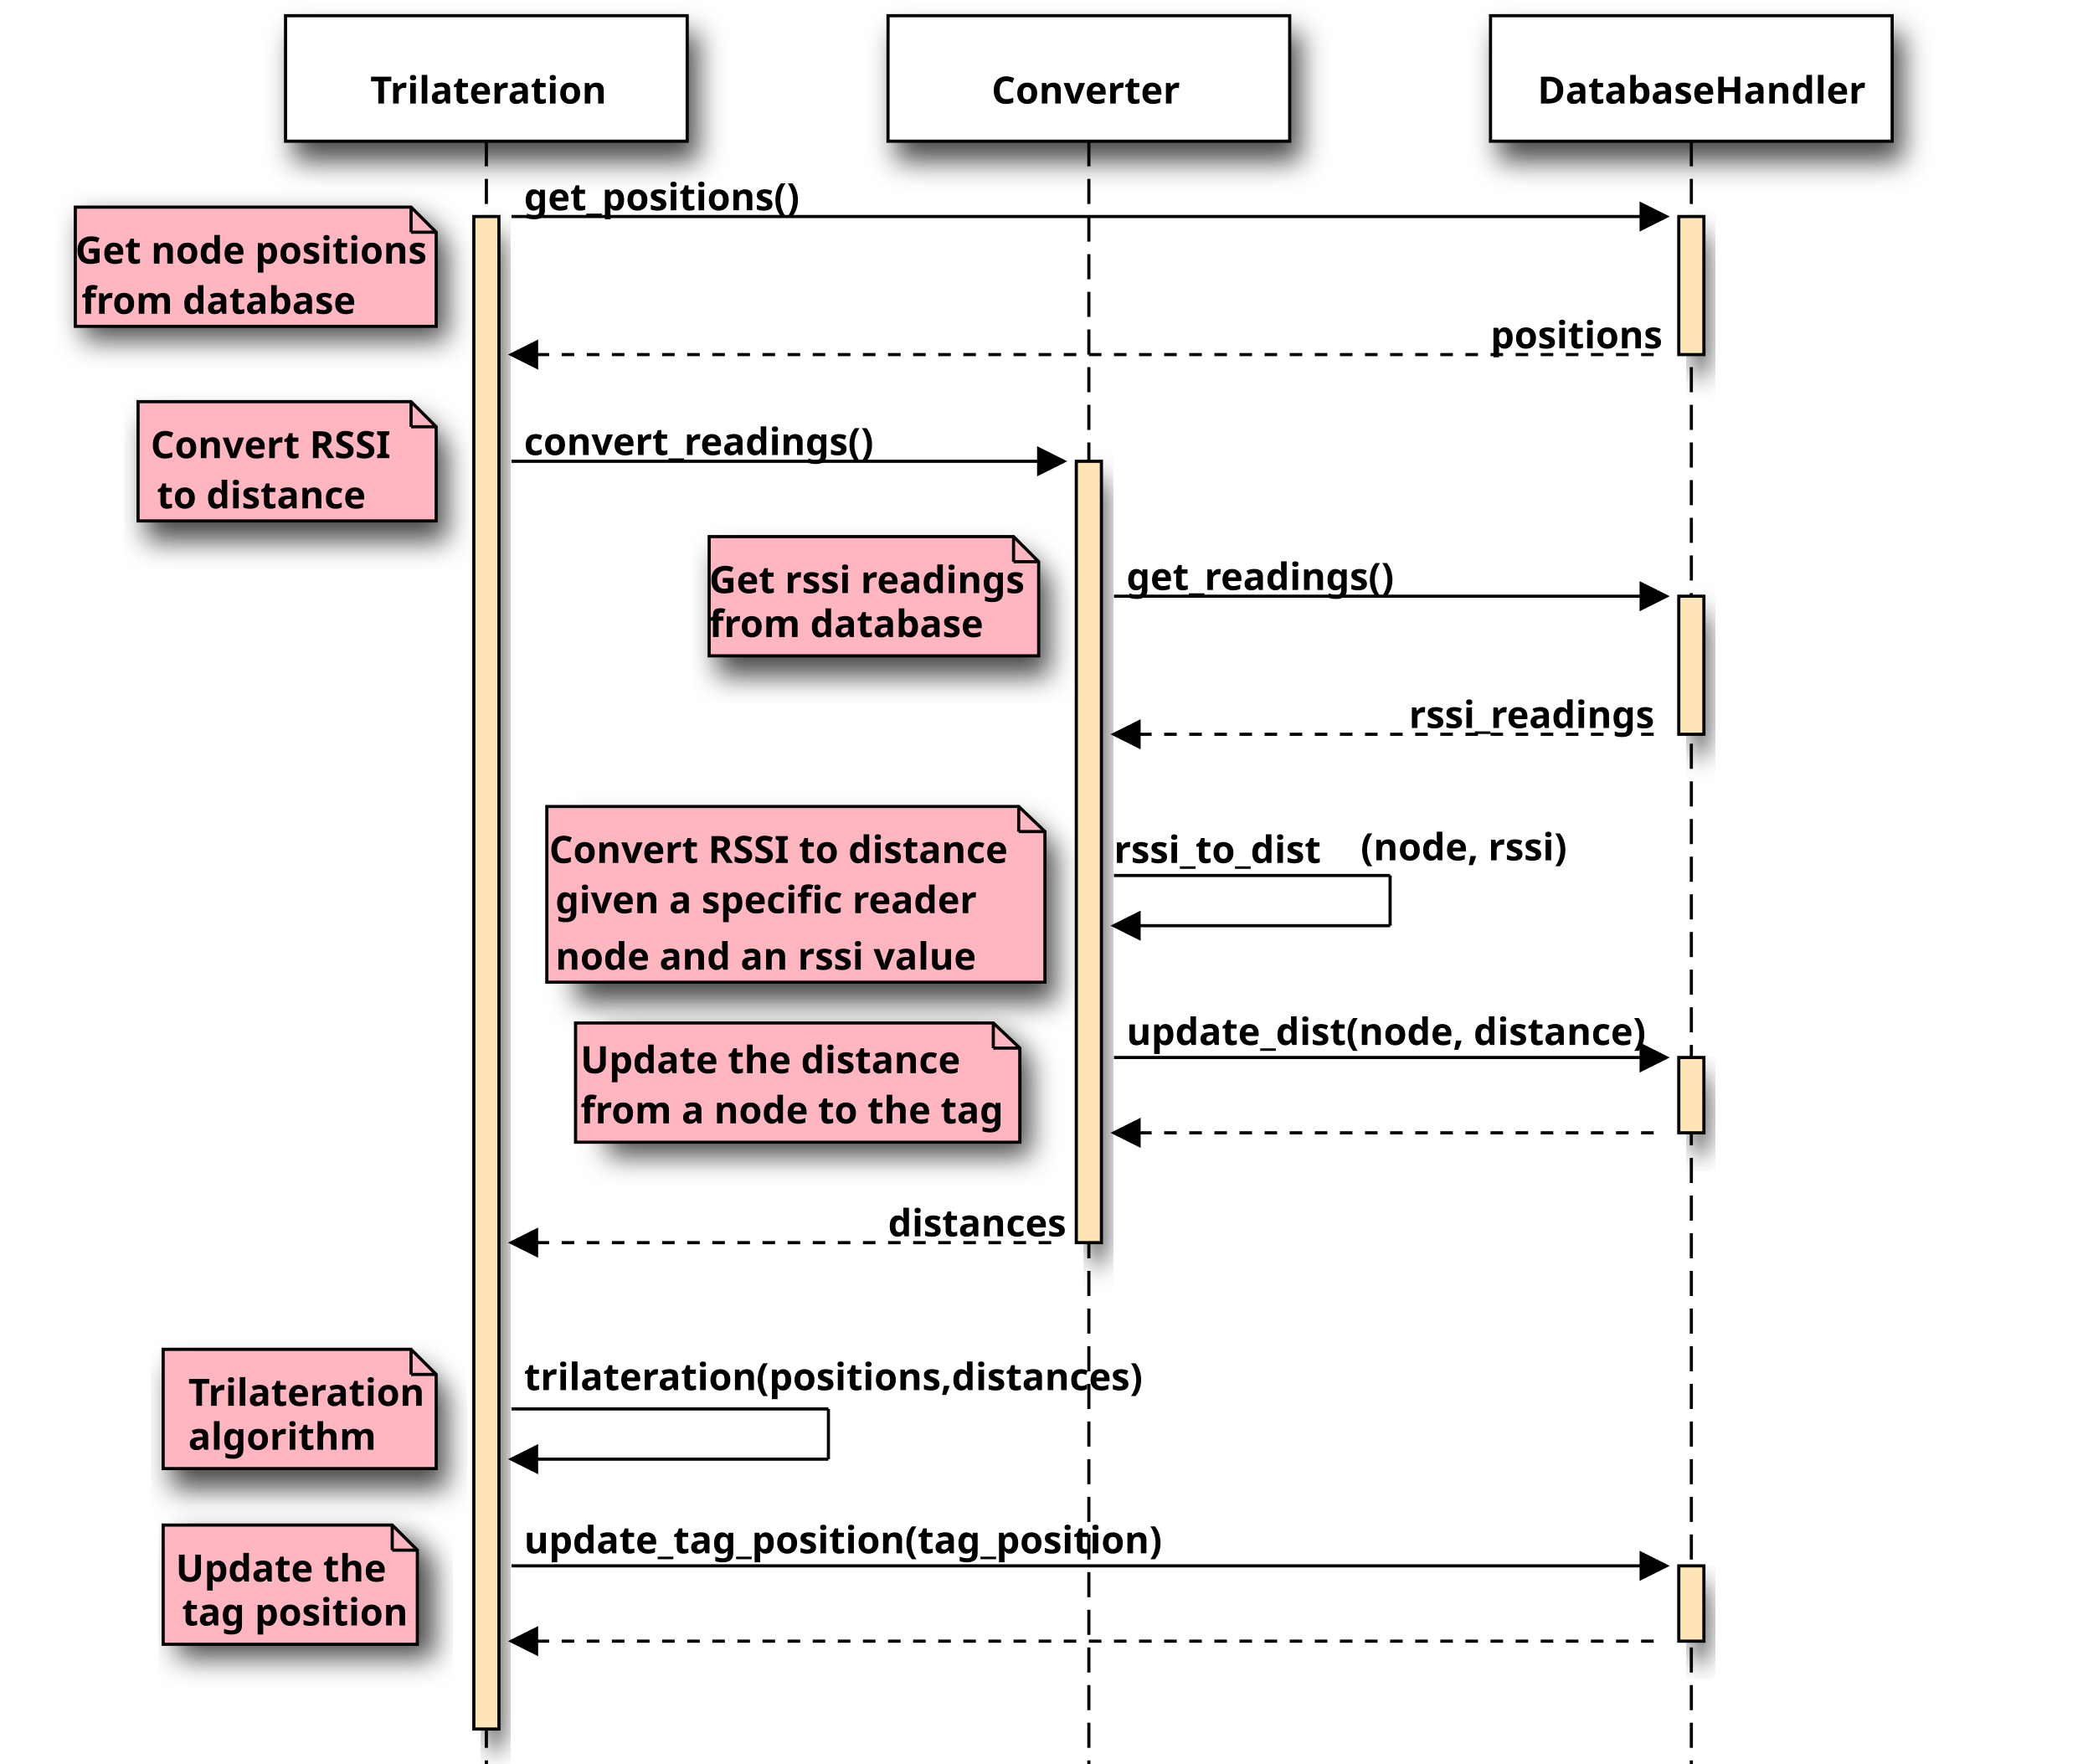
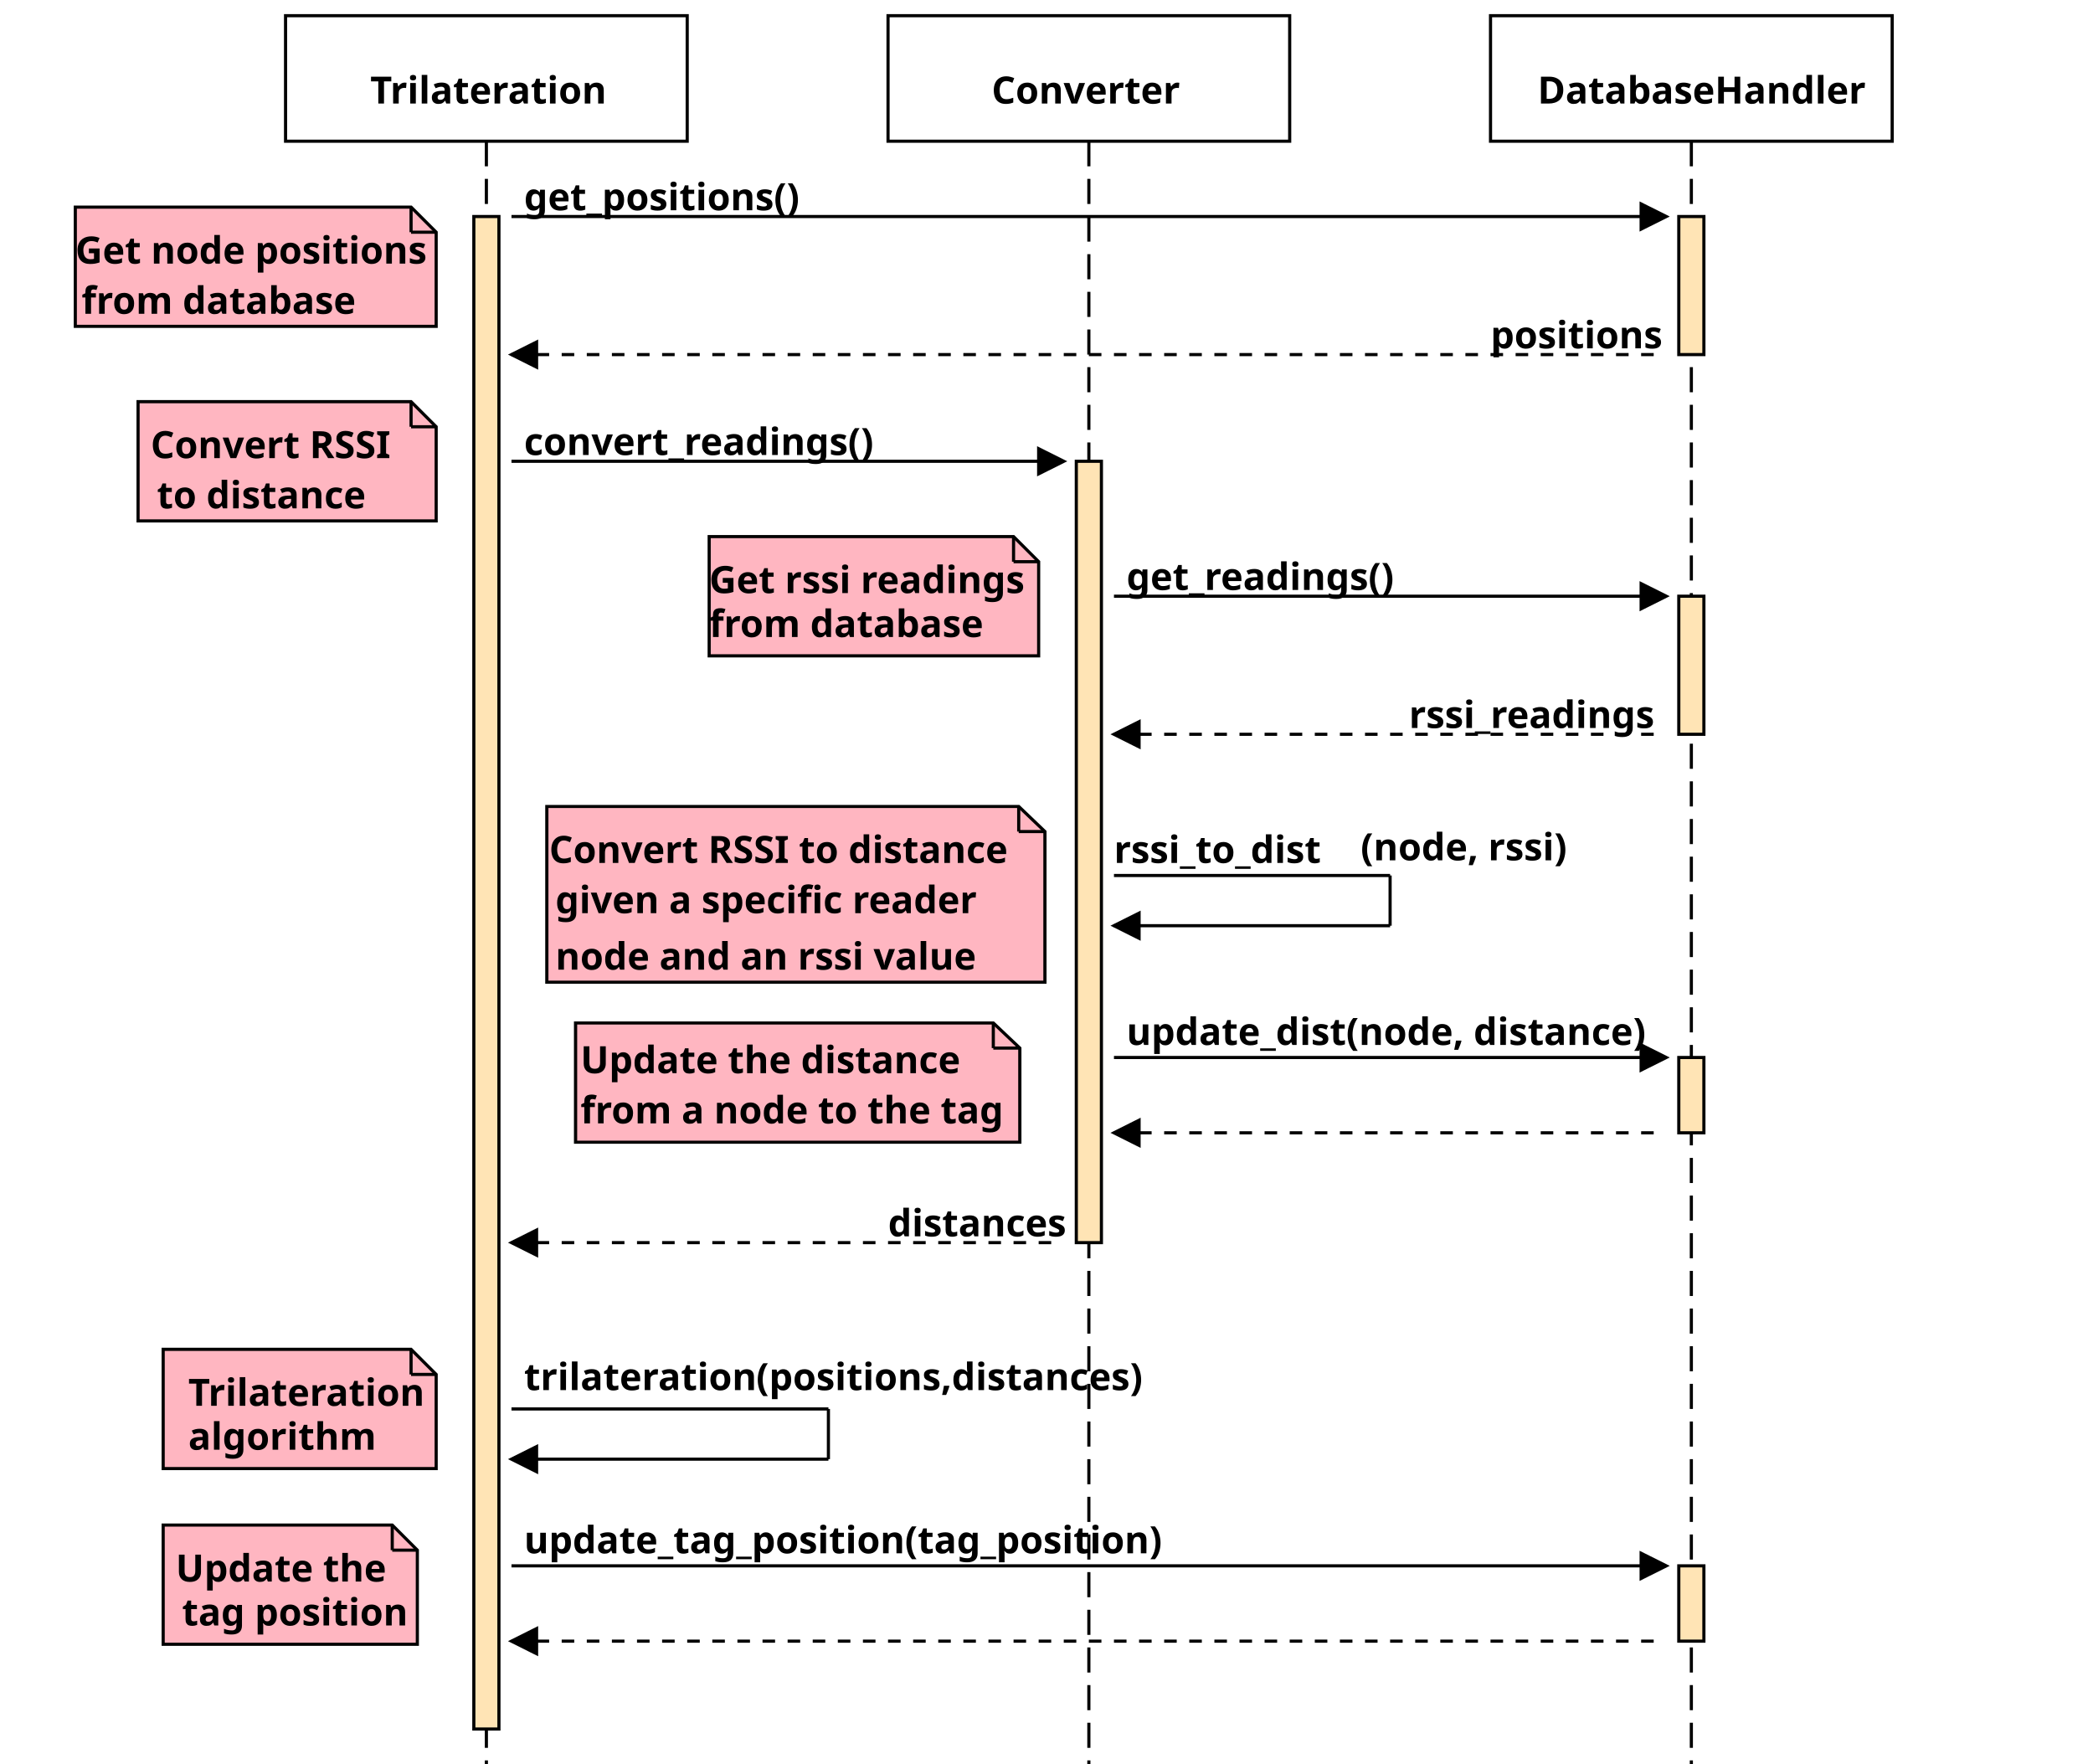
<svg xmlns="http://www.w3.org/2000/svg" viewBox="0 0 667 562" id="svg2" version="1.1" width="100%" height="100%">
  <defs id="defs_block">
    <filter height="1.504" id="filter_blur" width="1.157" x="-0.079" y="-0.252">
      <feGaussianBlur id="feGaussianBlur3780" stdDeviation="4.2" />
    </filter>
  </defs>
-   <rect fill="rgb(0,0,0)" height="482" style="filter:url(#filter_blur);opacity:0.7;fill-opacity:1" width="8" x="154" y="75" id="rect11" />
-   <rect fill="rgb(0,0,0)" height="249" style="filter:url(#filter_blur);opacity:0.7;fill-opacity:1" width="8" x="346" y="153" id="rect13" />
-   <rect fill="rgb(0,0,0)" height="44" style="filter:url(#filter_blur);opacity:0.7;fill-opacity:1" width="8" x="538" y="75" id="rect15" />
-   <rect fill="rgb(0,0,0)" height="44" style="filter:url(#filter_blur);opacity:0.7;fill-opacity:1" width="8" x="538" y="196" id="rect17" />
-   <rect fill="rgb(0,0,0)" height="24" style="filter:url(#filter_blur);opacity:0.7;fill-opacity:1" width="8" x="538" y="343" id="rect19" />
-   <rect fill="rgb(0,0,0)" height="24" style="filter:url(#filter_blur);opacity:0.7;fill-opacity:1" width="8" x="538" y="505" id="rect21" />
-   <polygon points="134,56 142,64 142,94 27,94 27,56 27,56 " style="opacity:0.7;fill:#000000;fill-opacity:1;stroke:#000000;filter:url(#filter_blur)" id="polygon23" transform="translate(0,14)" />
-   <polygon fill="rgb(0,0,0)" points="47,134 134,134 142,142 142,172 47,172 47,134" stroke="rgb(0,0,0)" style="filter:url(#filter_blur);opacity:0.7;fill-opacity:1" id="polygon25" />
-   <polygon fill="rgb(0,0,0)" points="229,177 326,177 334,185 334,215 229,215 229,177" stroke="rgb(0,0,0)" style="filter:url(#filter_blur);opacity:0.7;fill-opacity:1" id="polygon27" />
-   <polygon points="334,273 334,321 182,321 182,265 182,265 326,265 " style="opacity:0.7;fill:#000000;fill-opacity:1;stroke:#000000;filter:url(#filter_blur)" id="polygon29" transform="translate(2,-2)" />
-   <polygon points="200,324 326,324 334,332 334,362 200,362 200,324 " style="opacity:0.7;fill:#000000;fill-opacity:1;stroke:#000000;filter:url(#filter_blur)" id="polygon31" transform="translate(-6,6)" />
-   <polygon fill="rgb(0,0,0)" points="55,436 134,436 142,444 142,474 55,474 55,436" stroke="rgb(0,0,0)" style="filter:url(#filter_blur);opacity:0.7;fill-opacity:1" id="polygon33" />
-   <polygon points="61,486 134,486 142,494 142,524 61,524 61,486 " style="opacity:0.7;fill:#000000;fill-opacity:1;stroke:#000000;filter:url(#filter_blur)" id="polygon35" transform="translate(-4,4)" />
-   <rect fill="rgb(0,0,0)" height="40" stroke="rgb(0,0,0)" style="filter:url(#filter_blur);opacity:0.7;fill-opacity:1" width="128" x="94" y="11" id="rect37" />
-   <rect fill="rgb(0,0,0)" height="40" stroke="rgb(0,0,0)" style="filter:url(#filter_blur);opacity:0.7;fill-opacity:1" width="128" x="286" y="11" id="rect39" />
-   <rect fill="rgb(0,0,0)" height="40" stroke="rgb(0,0,0)" style="filter:url(#filter_blur);opacity:0.7;fill-opacity:1" width="128" x="478" y="11" id="rect41" />
  <path d="M 155 45 L 155 567" fill="none" stroke="rgb(0,0,0)" stroke-dasharray="8 4" id="path43" />
  <rect fill="moccasin" height="482" stroke="rgb(0,0,0)" width="8" x="151" y="69" id="rect45" />
  <path d="M 347 45 L 347 567" fill="none" stroke="rgb(0,0,0)" stroke-dasharray="8 4" id="path47" />
  <rect fill="moccasin" height="249" stroke="rgb(0,0,0)" width="8" x="343" y="147" id="rect49" />
  <path d="M 539 45 L 539 567" fill="none" stroke="rgb(0,0,0)" stroke-dasharray="8 4" id="path51" />
  <rect fill="moccasin" height="44" stroke="rgb(0,0,0)" width="8" x="535" y="69" id="rect53" />
  <rect fill="moccasin" height="44" stroke="rgb(0,0,0)" width="8" x="535" y="190" id="rect55" />
  <rect fill="moccasin" height="24" stroke="rgb(0,0,0)" width="8" x="535" y="337" id="rect57" />
  <rect fill="moccasin" height="24" stroke="rgb(0,0,0)" width="8" x="535" y="499" id="rect59" />
  <rect fill="rgb(255,255,255)" height="40" stroke="rgb(0,0,0)" width="128" x="91" y="5" id="rect61" />
  <text font-size="11" font-style="normal" font-weight="normal" x="118" y="33" id="text63" style="font-size:12px;font-style:normal;font-variant:normal;font-weight:bold;font-stretch:normal;text-align:start;line-height:125%;writing-mode:lr-tb;text-anchor:start;fill:#000000;font-family:CMU Serif;-inkscape-font-specification:CMU Serif Bold">Trilateration</text>
  <rect fill="rgb(255,255,255)" height="40" stroke="rgb(0,0,0)" width="128" x="283" y="5" id="rect65" />
  <text font-size="11" font-style="normal" font-weight="normal" x="316" y="33" id="text67" style="font-size:12px;font-style:normal;font-variant:normal;font-weight:bold;font-stretch:normal;text-align:start;line-height:125%;writing-mode:lr-tb;text-anchor:start;fill:#000000;font-family:CMU Serif;-inkscape-font-specification:CMU Serif Bold">Converter</text>
  <rect fill="rgb(255,255,255)" height="40" stroke="rgb(0,0,0)" width="128" x="475" y="5" id="rect69" />
  <text font-size="11" font-style="normal" font-weight="normal" x="490" y="33" id="text71" style="font-size:12px;font-style:normal;font-variant:normal;font-weight:bold;font-stretch:normal;text-align:start;line-height:125%;writing-mode:lr-tb;text-anchor:start;fill:#000000;font-family:CMU Serif;-inkscape-font-specification:CMU Serif Bold">DatabaseHandler</text>
  <path d="M 163 69 L 531 69" fill="none" stroke="rgb(0,0,0)" id="path73" />
  <polygon fill="rgb(0,0,0)" points="523,65 531,69 523,73" stroke="rgb(0,0,0)" id="polygon75" />
  <polygon points="139,58 139,88 24,88 24,50 24,50 131,50 " id="polygon77" transform="translate(0,16)" style="fill:#ffb6c1;stroke:#000000" />
  <path d="m 131,66 0,8" id="path79" style="fill:none;stroke:#000000" />
  <path d="m 131,74 8,0" id="path81" style="fill:none;stroke:#000000" />
  <text font-size="11" font-style="normal" font-weight="normal" x="24" y="84" id="text83" style="font-size:12px;font-style:normal;font-variant:normal;font-weight:bold;font-stretch:normal;text-align:start;line-height:125%;writing-mode:lr-tb;text-anchor:start;fill:#000000;font-family:CMU Serif;-inkscape-font-specification:CMU Serif Bold">Get node positions</text>
  <text font-size="11" font-style="normal" font-weight="normal" x="26" y="100" id="text85" style="font-size:12px;font-style:normal;font-variant:normal;font-weight:bold;font-stretch:normal;text-align:start;line-height:125%;writing-mode:lr-tb;text-anchor:start;fill:#000000;font-family:CMU Serif;-inkscape-font-specification:CMU Serif Bold">from database</text>
  <path d="M 163 113 L 531 113" fill="none" stroke="rgb(0,0,0)" stroke-dasharray="4" id="path87" />
  <polygon fill="rgb(0,0,0)" points="171,109 163,113 171,117" stroke="rgb(0,0,0)" id="polygon89" />
  <path d="M 163 147 L 339 147" fill="none" stroke="rgb(0,0,0)" id="path91" />
  <polygon fill="rgb(0,0,0)" points="331,143 339,147 331,151" stroke="rgb(0,0,0)" id="polygon93" />
  <polygon fill="rgb(255,182,193)" points="44,128 131,128 139,136 139,166 44,166 44,128" stroke="rgb(0,0,0)" id="polygon95" />
  <path d="M 131 128 L 131 136" fill="none" stroke="rgb(0,0,0)" id="path97" />
  <path d="M 131 136 L 139 136" fill="none" stroke="rgb(0,0,0)" id="path99" />
  <text font-size="11" font-style="normal" font-weight="normal" x="48" y="146" id="text101" style="font-size:12px;font-style:normal;font-variant:normal;font-weight:bold;font-stretch:normal;text-align:start;line-height:125%;writing-mode:lr-tb;text-anchor:start;fill:#000000;font-family:CMU Serif;-inkscape-font-specification:CMU Serif Bold">Convert RSSI</text>
  <text font-size="11" font-style="normal" font-weight="normal" x="50" y="162" id="text103" style="font-size:12px;font-style:normal;font-variant:normal;font-weight:bold;font-stretch:normal;text-align:start;line-height:125%;writing-mode:lr-tb;text-anchor:start;fill:#000000;font-family:CMU Serif;-inkscape-font-specification:CMU Serif Bold">to distance</text>
  <path d="M 355 190 L 531 190" fill="none" stroke="rgb(0,0,0)" id="path105" />
  <polygon fill="rgb(0,0,0)" points="523,186 531,190 523,194" stroke="rgb(0,0,0)" id="polygon107" />
  <polygon fill="rgb(255,182,193)" points="226,171 323,171 331,179 331,209 226,209 226,171" stroke="rgb(0,0,0)" id="polygon109" />
  <path d="M 323 171 L 323 179" fill="none" stroke="rgb(0,0,0)" id="path111" />
  <path d="M 323 179 L 331 179" fill="none" stroke="rgb(0,0,0)" id="path113" />
  <text font-size="11" font-style="normal" font-weight="normal" x="226" y="189" id="text115" style="font-size:12px;font-style:normal;font-variant:normal;font-weight:bold;font-stretch:normal;text-align:start;line-height:125%;writing-mode:lr-tb;text-anchor:start;fill:#000000;font-family:CMU Serif;-inkscape-font-specification:CMU Serif Bold">Get rssi readings</text>
  <text font-size="11" font-style="normal" font-weight="normal" x="226" y="203" id="text117" style="font-size:12px;font-style:normal;font-variant:normal;font-weight:bold;font-stretch:normal;text-align:start;line-height:125%;writing-mode:lr-tb;text-anchor:start;fill:#000000;font-family:CMU Serif;-inkscape-font-specification:CMU Serif Bold">from database</text>
  <path d="M 355 234 L 531 234" fill="none" stroke="rgb(0,0,0)" stroke-dasharray="4" id="path119" />
  <polygon fill="rgb(0,0,0)" points="363,230 355,234 363,238" stroke="rgb(0,0,0)" id="polygon121" />
  <path d="m 355,279 88,0" id="path123" style="fill:none;stroke:#000000" />
  <path d="m 443,279 0,16" id="path125" style="fill:none;stroke:#000000" />
  <path d="m 443,295 -88,0" id="path127" style="fill:none;stroke:#000000" />
  <polygon points="355,303 363,307 363,299 " id="polygon129" transform="translate(0,-8)" style="fill:#000000;stroke:#000000" />
  <polygon points="179,315 179,259 179,259 323,259 331,267 331,315 " id="polygon131" transform="matrix(1.044312,0,0,1,-12.66742,-2)" style="fill:#ffb6c1;stroke:#000000;stroke-width:0.979" />
  <path d="m 324.645,257 0,8" id="path133" style="fill:none;stroke:#000000;stroke-width:1" />
  <path d="m 324.645,265 8.354,0" id="path135" style="fill:none;stroke:#000000;stroke-width:1" />
  <text font-size="11" font-style="normal" font-weight="normal" x="175" y="275" id="text137" style="font-size:12px;font-style:normal;font-variant:normal;font-weight:bold;font-stretch:normal;text-align:start;line-height:125%;writing-mode:lr-tb;text-anchor:start;fill:#000000;font-family:CMU Serif;-inkscape-font-specification:CMU Serif Bold">Convert RSSI to distance</text>
  <text font-size="11" font-style="normal" font-weight="normal" x="177" y="291" id="text139" style="font-size:12px;font-style:normal;font-variant:normal;font-weight:bold;font-stretch:normal;text-align:start;line-height:125%;writing-mode:lr-tb;text-anchor:start;fill:#000000;font-family:CMU Serif;-inkscape-font-specification:CMU Serif Bold">given a specific reader</text>
  <text font-size="11" font-style="normal" font-weight="normal" x="177" y="309" id="text141" style="font-size:12px;font-style:normal;font-variant:normal;font-weight:bold;font-stretch:normal;text-align:start;line-height:125%;writing-mode:lr-tb;text-anchor:start;fill:#000000;font-family:CMU Serif;-inkscape-font-specification:CMU Serif Bold">node and an rssi value</text>
  <path d="M 355 337 L 531 337" fill="none" stroke="rgb(0,0,0)" id="path143" />
  <polygon fill="rgb(0,0,0)" points="523,333 531,337 523,341" stroke="rgb(0,0,0)" id="polygon145" />
  <polygon points="197,318 197,318 323,318 331,326 331,356 197,356 " id="polygon147" transform="matrix(1.056548,0,0,1,-24.71738,8)" style="fill:#ffb6c1;stroke:#000000;stroke-width:0.973" />
  <path d="m 316.548,326 0,8" id="path149" style="fill:none;stroke:#000000;stroke-width:1" />
  <path d="m 316.548,334 8.452,0" id="path151" style="fill:none;stroke:#000000;stroke-width:1" />
  <text font-size="11" font-style="normal" font-weight="normal" x="185" y="342" id="text153" style="font-size:12px;font-style:normal;font-variant:normal;font-weight:bold;font-stretch:normal;text-align:start;line-height:125%;writing-mode:lr-tb;text-anchor:start;fill:#000000;font-family:CMU Serif;-inkscape-font-specification:CMU Serif Bold">Update the distance</text>
  <text font-size="11" font-style="normal" font-weight="normal" x="185" y="358" id="text155" style="font-size:12px;font-style:normal;font-variant:normal;font-weight:bold;font-stretch:normal;text-align:start;line-height:125%;writing-mode:lr-tb;text-anchor:start;fill:#000000;font-family:CMU Serif;-inkscape-font-specification:CMU Serif Bold">from a node to the tag</text>
  <path d="M 355 361 L 531 361" fill="none" stroke="rgb(0,0,0)" stroke-dasharray="4" id="path157" />
  <polygon fill="rgb(0,0,0)" points="363,357 355,361 363,365" stroke="rgb(0,0,0)" id="polygon159" />
  <path d="M 163 396 L 339 396" fill="none" stroke="rgb(0,0,0)" stroke-dasharray="4" id="path161" />
  <polygon fill="rgb(0,0,0)" points="171,392 163,396 171,400" stroke="rgb(0,0,0)" id="polygon163" />
  <path d="M 163 449 L 264 449" fill="none" stroke="rgb(0,0,0)" id="path165" />
  <path d="M 264 449 L 264 465" fill="none" stroke="rgb(0,0,0)" id="path167" />
  <path d="M 264 465 L 163 465" fill="none" stroke="rgb(0,0,0)" id="path169" />
  <polygon fill="rgb(0,0,0)" points="171,461 163,465 171,469" stroke="rgb(0,0,0)" id="polygon171" />
  <polygon fill="rgb(255,182,193)" points="52,430 131,430 139,438 139,468 52,468 52,430" stroke="rgb(0,0,0)" id="polygon173" />
  <path d="M 131 430 L 131 438" fill="none" stroke="rgb(0,0,0)" id="path175" />
  <path d="M 131 438 L 139 438" fill="none" stroke="rgb(0,0,0)" id="path177" />
  <text font-size="11" font-style="normal" font-weight="normal" x="60" y="448" id="text179" style="font-size:12px;font-style:normal;font-variant:normal;font-weight:bold;font-stretch:normal;text-align:start;line-height:125%;writing-mode:lr-tb;text-anchor:start;fill:#000000;font-family:CMU Serif;-inkscape-font-specification:CMU Serif Bold">Trilateration</text>
  <text font-size="11" font-style="normal" font-weight="normal" x="60" y="462" id="text181" style="font-size:12px;font-style:normal;font-variant:normal;font-weight:bold;font-stretch:normal;text-align:start;line-height:125%;writing-mode:lr-tb;text-anchor:start;fill:#000000;font-family:CMU Serif;-inkscape-font-specification:CMU Serif Bold">algorithm</text>
  <path d="M 163 499 L 531 499" fill="none" stroke="rgb(0,0,0)" id="path183" />
  <polygon fill="rgb(0,0,0)" points="523,495 531,499 523,503" stroke="rgb(0,0,0)" id="polygon185" />
  <polygon points="58,480 131,480 139,488 139,518 58,518 58,480 " id="polygon187" transform="translate(-6,6)" style="fill:#ffb6c1;stroke:#000000" />
  <path d="m 125,486 0,8" id="path189" style="fill:none;stroke:#000000" />
  <path d="m 125,494 8,0" id="path191" style="fill:none;stroke:#000000" />
  <text font-size="11" font-style="normal" font-weight="normal" x="56" y="504" id="text193" style="font-size:12px;font-style:normal;font-variant:normal;font-weight:bold;font-stretch:normal;text-align:start;line-height:125%;writing-mode:lr-tb;text-anchor:start;fill:#000000;font-family:CMU Serif;-inkscape-font-specification:CMU Serif Bold">Update the</text>
  <text font-size="11" font-style="normal" font-weight="normal" x="58" y="518" id="text195" style="font-size:12px;font-style:normal;font-variant:normal;font-weight:bold;font-stretch:normal;text-align:start;line-height:125%;writing-mode:lr-tb;text-anchor:start;fill:#000000;font-family:CMU Serif;-inkscape-font-specification:CMU Serif Bold">tag position</text>
  <path d="M 163 523 L 531 523" fill="none" stroke="rgb(0,0,0)" stroke-dasharray="4" id="path197" />
  <polygon fill="rgb(0,0,0)" points="171,519 163,523 171,527" stroke="rgb(0,0,0)" id="polygon199" />
  <text fill="rgb(0,0,0)" font-family="sansserif" font-size="11" font-style="normal" font-weight="normal" x="167" y="67" id="text201" style="-inkscape-font-specification:CMU Serif Bold;font-family:CMU Serif;font-weight:bold;font-style:normal;font-stretch:normal;font-variant:normal;font-size:12px;text-anchor:start;text-align:start;writing-mode:lr;line-height:125%">get_positions()</text>
  <text font-size="11" font-style="normal" font-weight="normal" x="475" y="111" id="text203" style="font-size:12px;font-style:normal;font-variant:normal;font-weight:bold;font-stretch:normal;text-align:start;line-height:125%;writing-mode:lr-tb;text-anchor:start;fill:#000000;font-family:CMU Serif;-inkscape-font-specification:CMU Serif Bold">positions</text>
  <text fill="rgb(0,0,0)" font-family="sansserif" font-size="11" font-style="normal" font-weight="normal" x="167" y="145" id="text205" style="-inkscape-font-specification:CMU Serif Bold;font-family:CMU Serif;font-weight:bold;font-style:normal;font-stretch:normal;font-variant:normal;font-size:12px;text-anchor:start;text-align:start;writing-mode:lr;line-height:125%">convert_readings()</text>
  <text fill="rgb(0,0,0)" font-family="sansserif" font-size="11" font-style="normal" font-weight="normal" x="359" y="188" id="text207" style="-inkscape-font-specification:CMU Serif Bold;font-family:CMU Serif;font-weight:bold;font-style:normal;font-stretch:normal;font-variant:normal;font-size:12px;text-anchor:start;text-align:start;writing-mode:lr;line-height:125%">get_readings()</text>
  <text font-size="11" font-style="normal" font-weight="normal" x="449" y="232" id="text209" style="font-size:12px;font-style:normal;font-variant:normal;font-weight:bold;font-stretch:normal;text-align:start;line-height:125%;writing-mode:lr-tb;text-anchor:start;fill:#000000;font-family:CMU Serif;-inkscape-font-specification:CMU Serif Bold">rssi_readings</text>
  <text font-size="11" font-style="normal" font-weight="normal" x="355" y="275" id="text211" style="font-size:12px;font-style:normal;font-variant:normal;font-weight:bold;font-stretch:normal;text-align:start;line-height:125%;writing-mode:lr-tb;text-anchor:start;fill:#000000;font-family:CMU Serif;-inkscape-font-specification:CMU Serif Bold">rssi_to_dist</text>
  <text font-size="11" font-style="normal" font-weight="normal" x="433.616" y="274.161" id="text213" style="font-size:12px;font-style:normal;font-variant:normal;font-weight:bold;font-stretch:normal;text-align:start;line-height:125%;writing-mode:lr-tb;text-anchor:start;fill:#000000;font-family:CMU Serif;-inkscape-font-specification:CMU Serif Bold">(node, rssi)</text>
  <text font-size="11" font-style="normal" font-weight="normal" x="359" y="333" id="text215" style="font-size:12px;font-style:normal;font-variant:normal;font-weight:bold;font-stretch:normal;text-align:start;line-height:125%;writing-mode:lr-tb;text-anchor:start;fill:#000000;font-family:CMU Serif;-inkscape-font-specification:CMU Serif Bold">update_dist(node, distance)</text>
  <text font-size="11" font-style="normal" font-weight="normal" x="283" y="394" id="text217" style="font-size:12px;font-style:normal;font-variant:normal;font-weight:bold;font-stretch:normal;text-align:start;line-height:125%;writing-mode:lr-tb;text-anchor:start;fill:#000000;font-family:CMU Serif;-inkscape-font-specification:CMU Serif Bold">distances</text>
  <text font-size="11" font-style="normal" font-weight="normal" x="167" y="443" id="text219" style="font-size:12px;font-style:normal;font-variant:normal;font-weight:bold;font-stretch:normal;text-align:start;line-height:125%;writing-mode:lr-tb;text-anchor:start;fill:#000000;font-family:CMU Serif;-inkscape-font-specification:CMU Serif Bold">trilateration</text>
  <text font-size="11" font-style="normal" font-weight="normal" x="241" y="443" id="text221" style="font-size:12px;font-style:normal;font-variant:normal;font-weight:bold;font-stretch:normal;text-align:start;line-height:125%;writing-mode:lr-tb;text-anchor:start;fill:#000000;font-family:CMU Serif;-inkscape-font-specification:CMU Serif Bold">(positions,distances)</text>
  <text font-size="11" font-style="normal" font-weight="normal" x="167" y="495" id="text223" style="font-size:12px;font-style:normal;font-variant:normal;font-weight:bold;font-stretch:normal;text-align:start;line-height:125%;writing-mode:lr-tb;text-anchor:start;fill:#000000;font-family:CMU Serif;-inkscape-font-specification:CMU Serif Bold">update_tag_position(tag_position)</text>
</svg>
